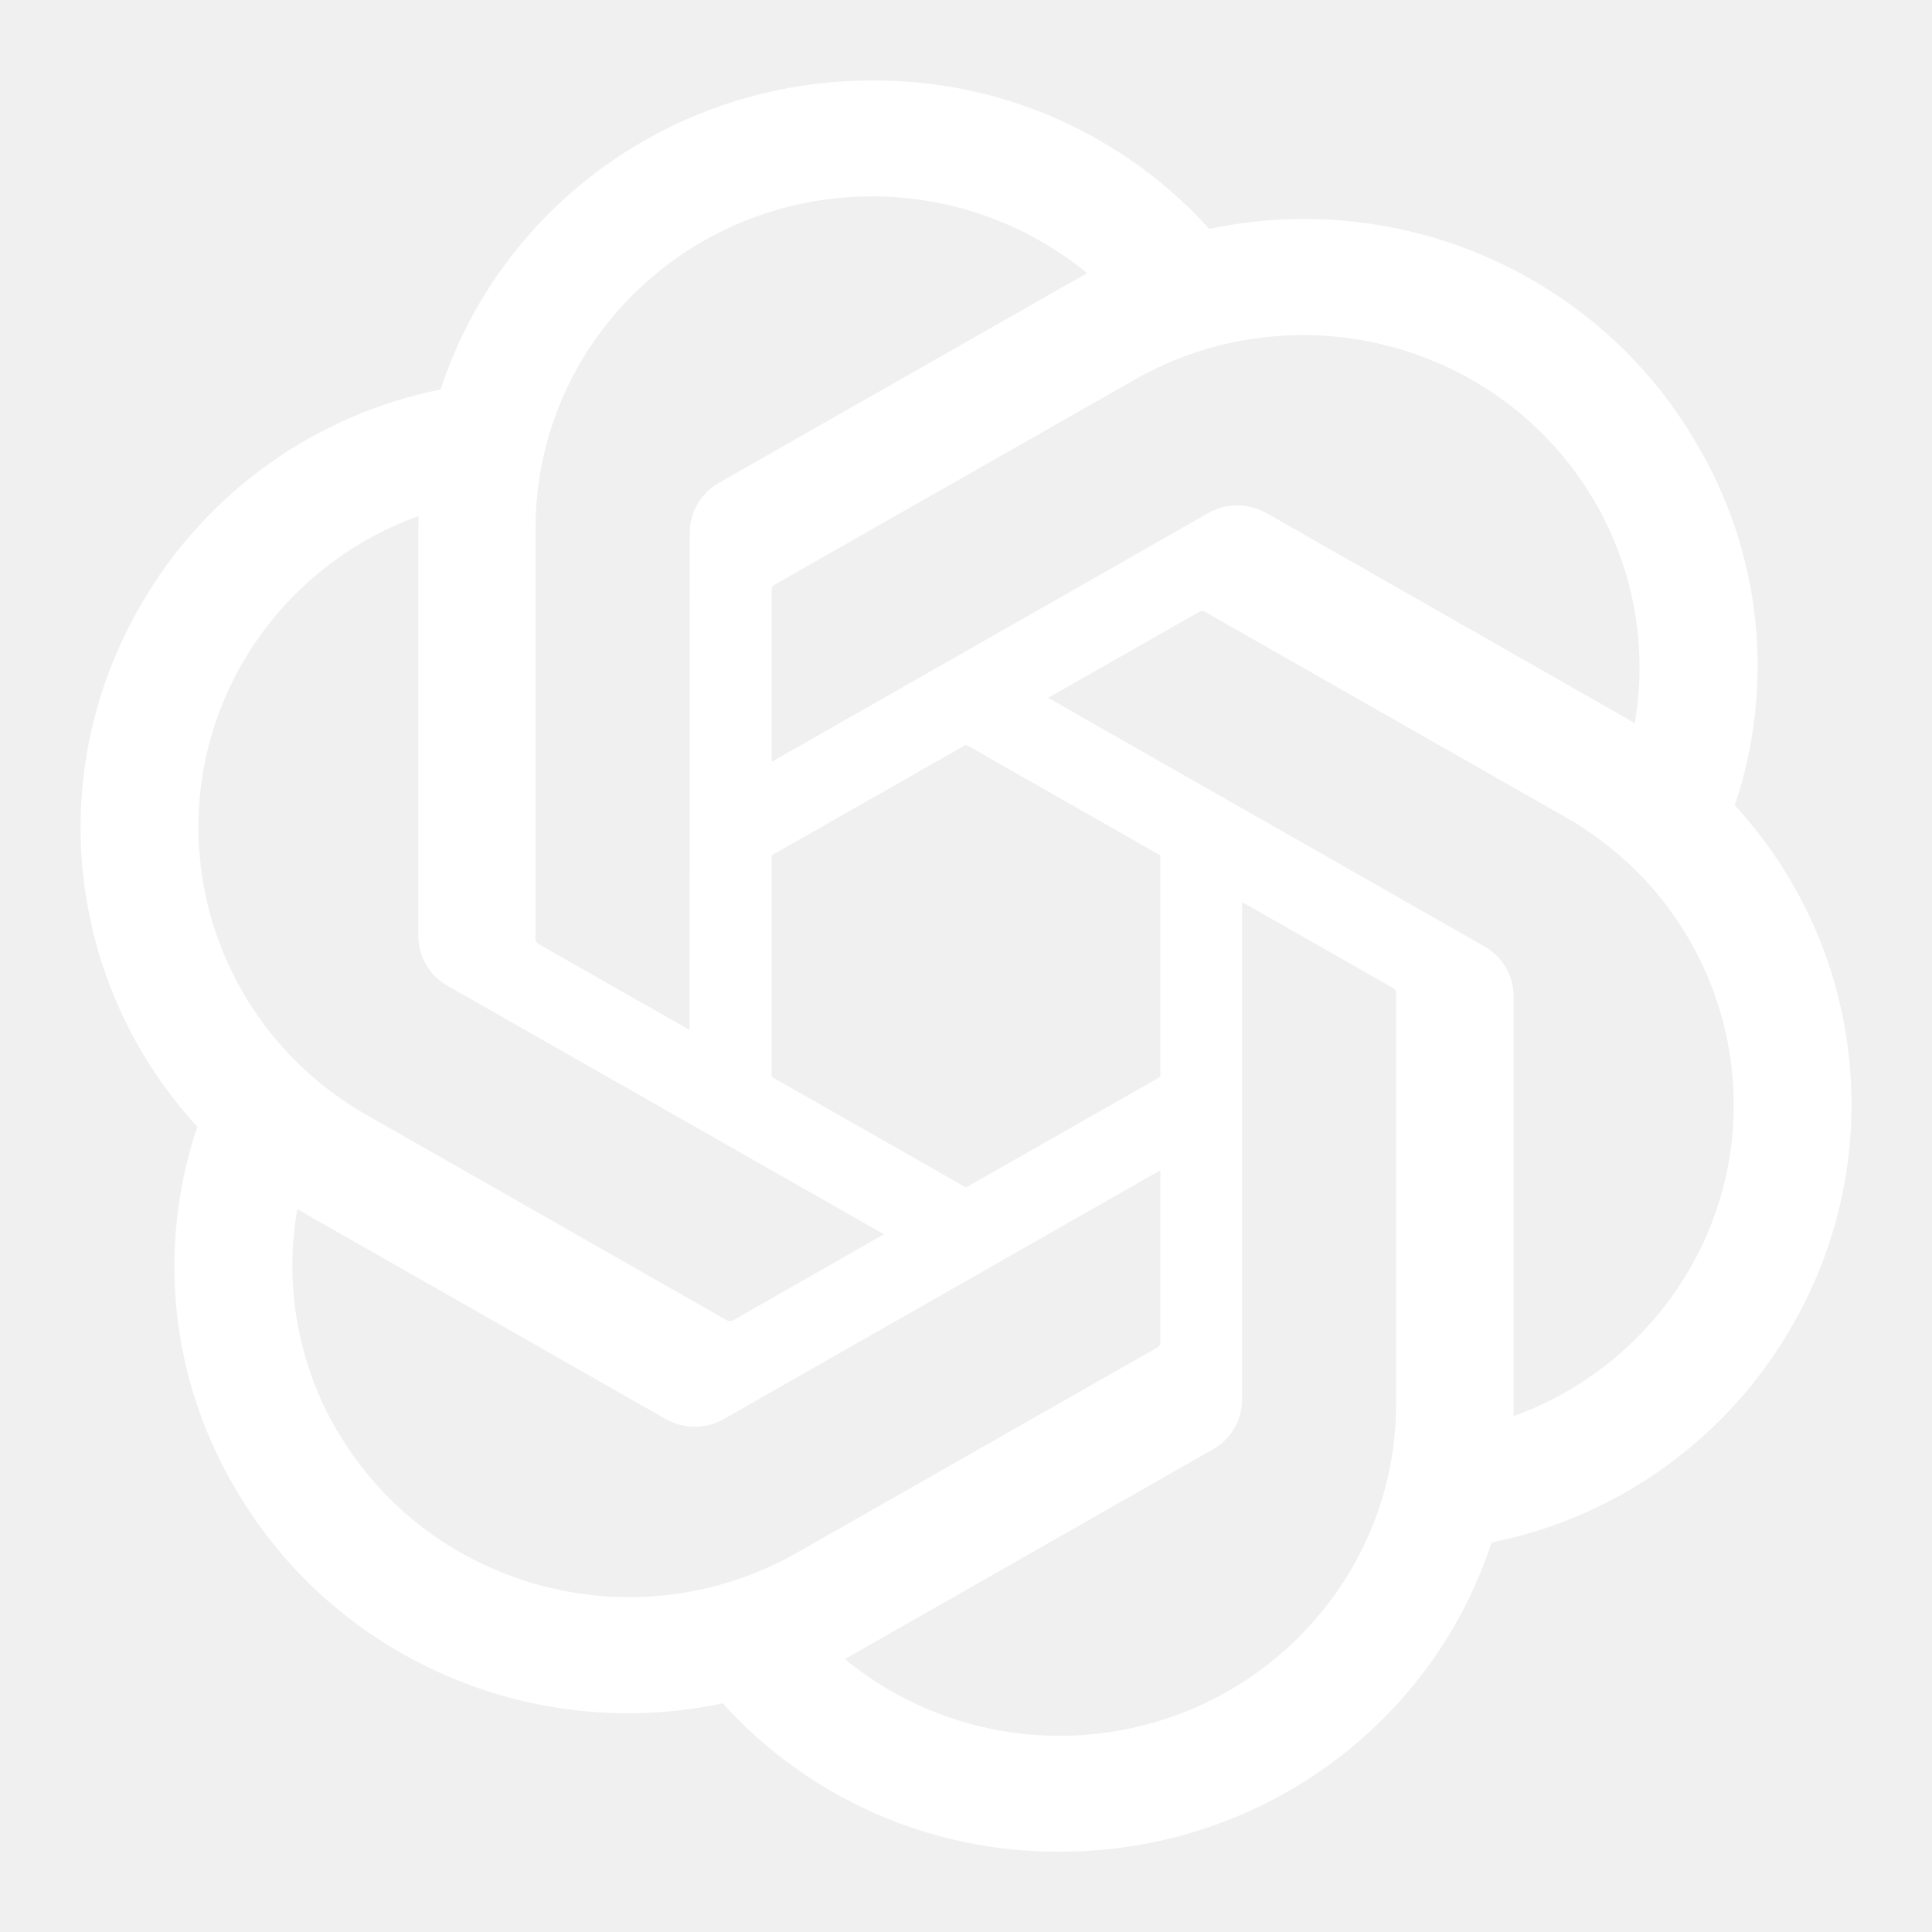
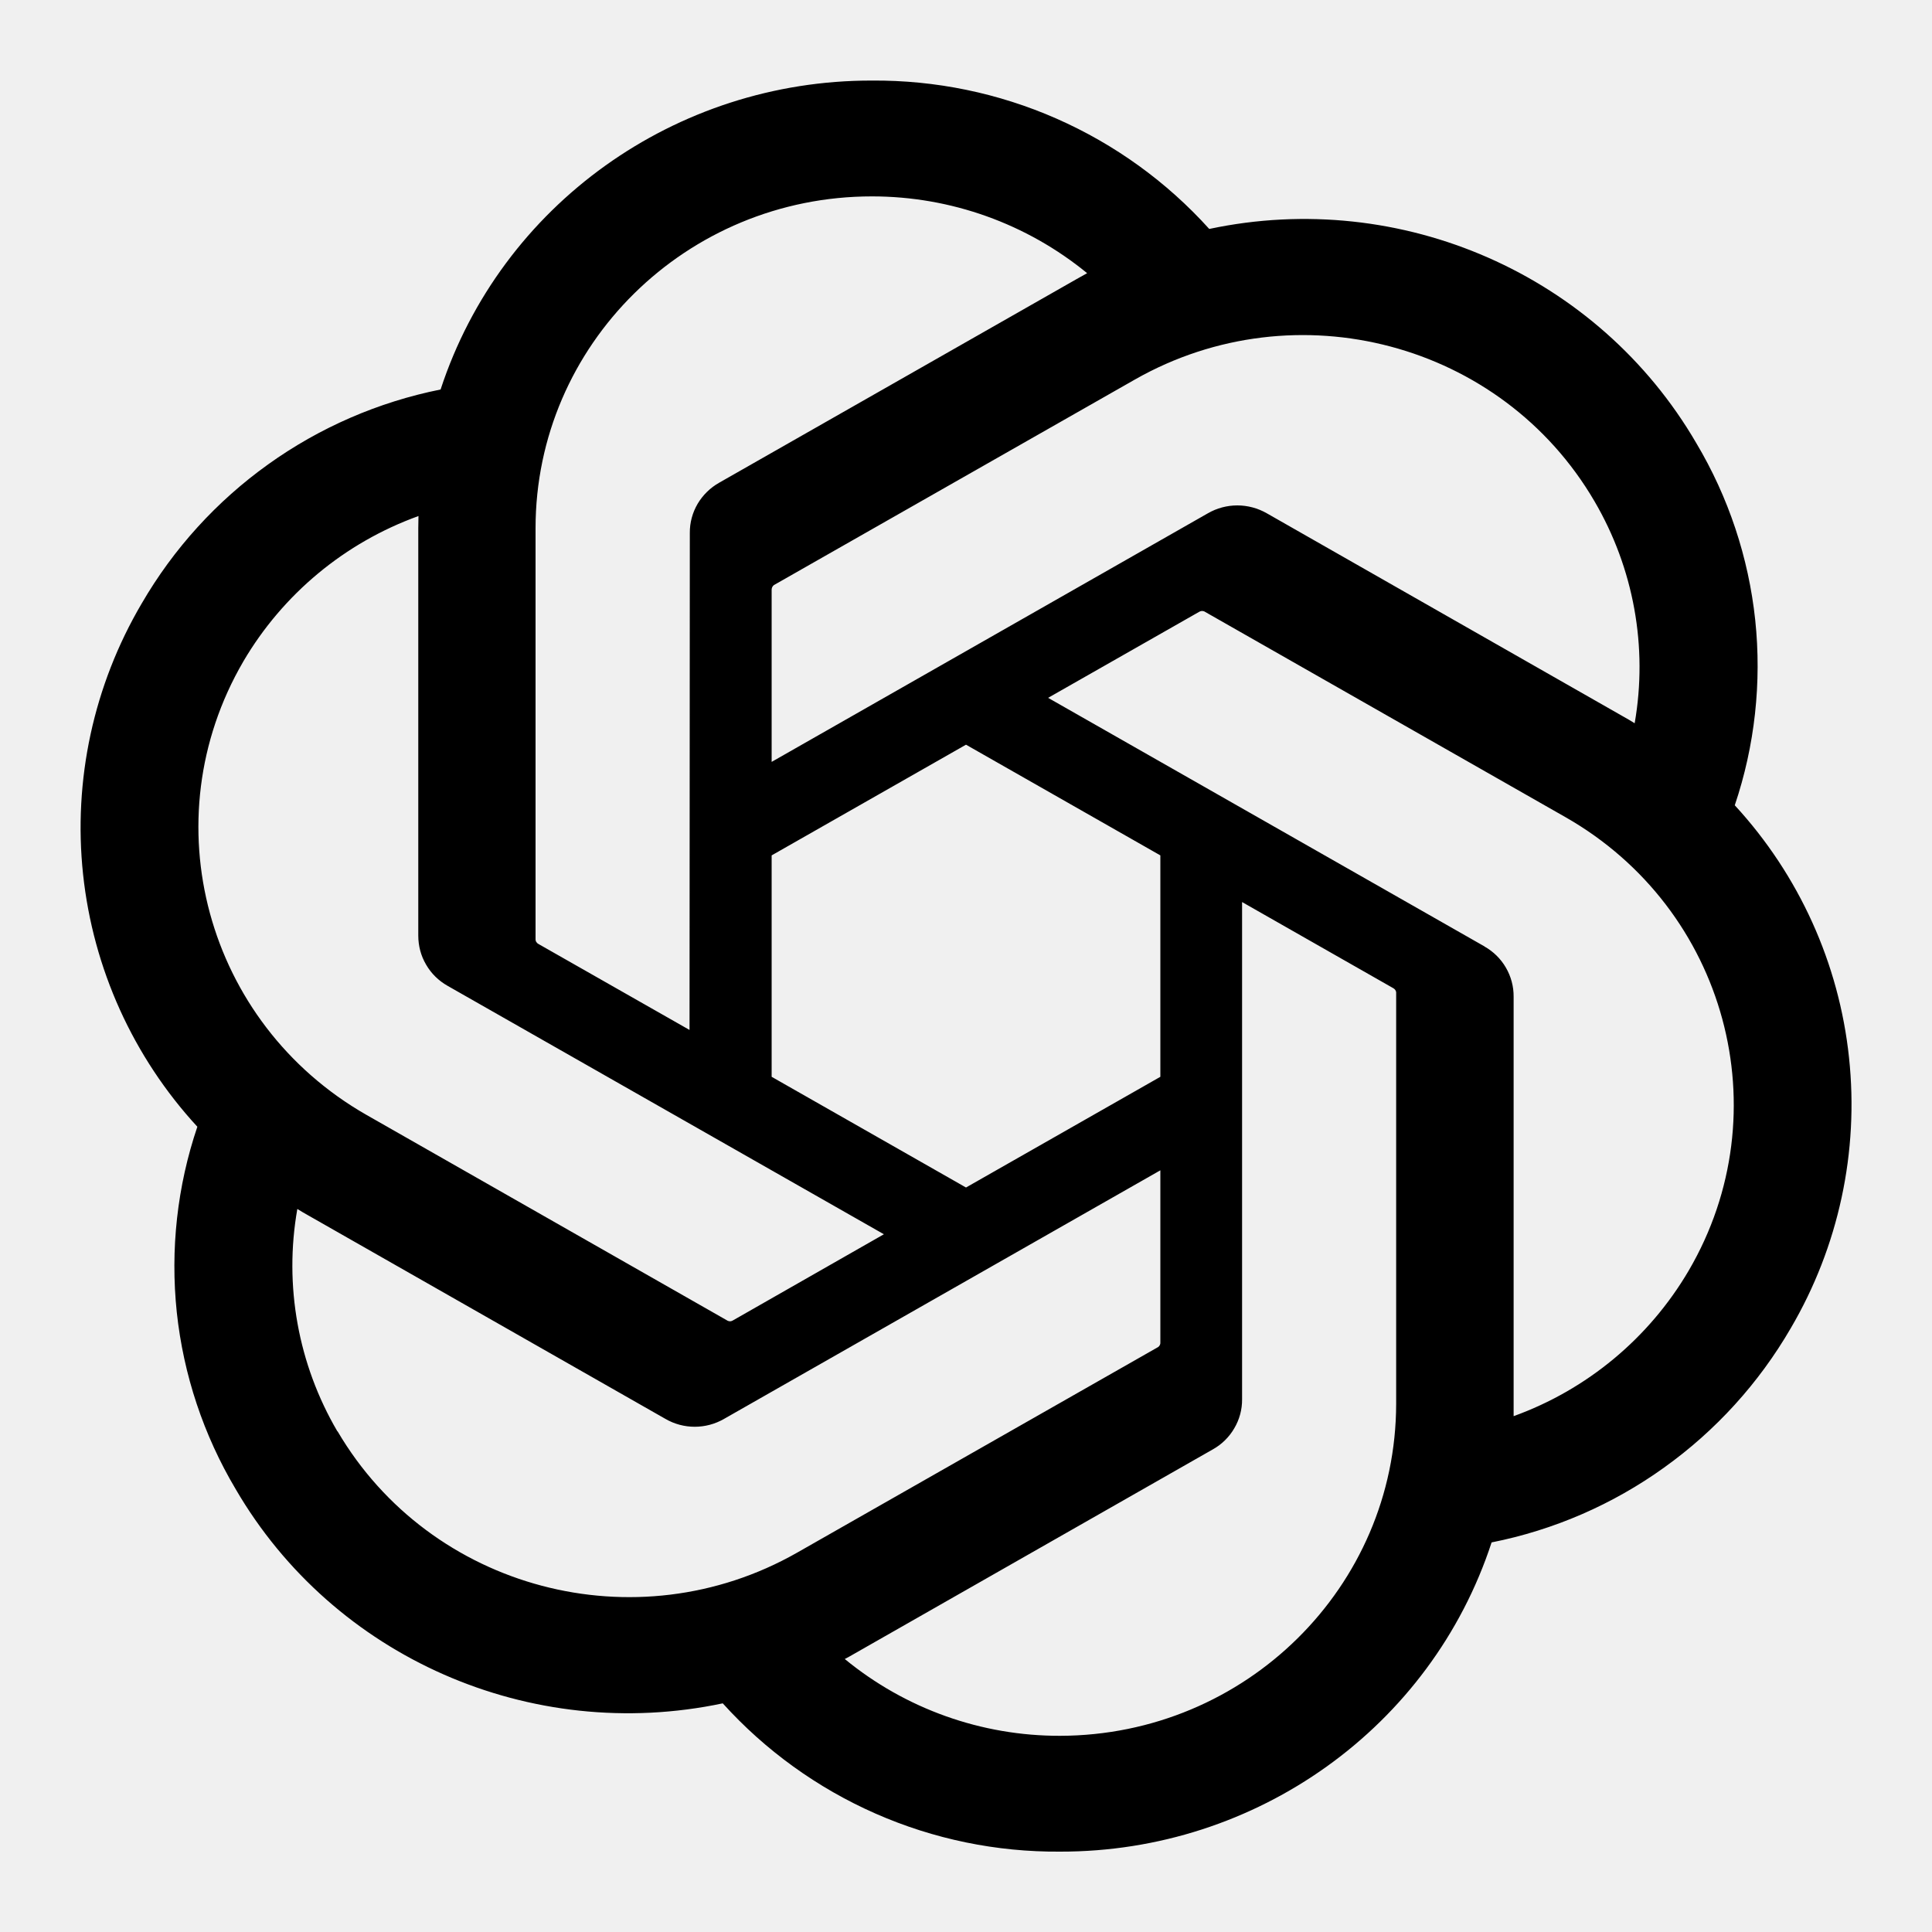
<svg xmlns="http://www.w3.org/2000/svg" width="20" height="20" viewBox="0 0 20 20" fill="none">
  <g clip-path="url(#clip0_1767_22960)">
-     <path fill-rule="evenodd" clip-rule="evenodd" d="M17.958 8.337C18.166 7.721 18.238 7.066 18.17 6.418C18.101 5.771 17.893 5.146 17.56 4.587C16.546 2.845 14.508 1.948 12.518 2.37C12.078 1.882 11.539 1.493 10.937 1.228C10.335 0.963 9.683 0.829 9.026 0.834C6.992 0.83 5.187 2.122 4.561 4.032C3.918 4.161 3.309 4.425 2.776 4.807C2.242 5.189 1.796 5.68 1.467 6.247C0.969 7.093 0.756 8.076 0.86 9.051C0.964 10.026 1.378 10.942 2.043 11.664C1.834 12.281 1.762 12.936 1.83 13.584C1.899 14.231 2.107 14.856 2.44 15.416C3.454 17.157 5.492 18.053 7.482 17.633C7.922 18.12 8.461 18.509 9.063 18.774C9.665 19.039 10.316 19.173 10.973 19.168C13.009 19.172 14.815 17.879 15.441 15.967C16.085 15.839 16.694 15.575 17.227 15.192C17.761 14.81 18.207 14.319 18.537 13.751C19.033 12.906 19.245 11.923 19.141 10.948C19.038 9.974 18.623 9.058 17.959 8.337L17.958 8.337ZM10.974 17.969C10.161 17.971 9.373 17.69 8.745 17.174C8.773 17.159 8.823 17.133 8.855 17.113L12.555 15.004C12.647 14.953 12.724 14.877 12.777 14.786C12.831 14.695 12.859 14.591 12.858 14.485V9.338L14.422 10.229C14.439 10.238 14.45 10.253 14.453 10.271V14.533C14.45 16.428 12.894 17.965 10.974 17.969ZM3.493 14.818C3.086 14.124 2.938 13.307 3.078 12.515C3.105 12.532 3.153 12.561 3.188 12.58L6.888 14.688C7.075 14.797 7.308 14.797 7.496 14.688L12.012 12.115V13.897C12.013 13.906 12.011 13.915 12.007 13.923C12.003 13.931 11.997 13.939 11.99 13.944L8.25 16.074C6.584 17.021 4.457 16.457 3.494 14.816L3.493 14.818ZM2.519 6.847C2.929 6.149 3.57 5.617 4.332 5.342L4.33 5.468V9.685C4.33 9.791 4.357 9.895 4.411 9.986C4.464 10.078 4.541 10.153 4.633 10.205L9.15 12.777L7.587 13.669C7.579 13.674 7.57 13.677 7.561 13.678C7.552 13.678 7.543 13.677 7.534 13.673L3.793 11.541C2.131 10.591 1.561 8.492 2.518 6.849L2.519 6.847ZM15.367 9.797L10.85 7.224L12.413 6.334C12.421 6.329 12.43 6.326 12.439 6.325C12.448 6.324 12.457 6.326 12.466 6.329L16.207 8.46C17.872 9.41 18.442 11.512 17.481 13.154C17.071 13.852 16.43 14.385 15.669 14.66V10.318C15.67 10.212 15.642 10.108 15.589 10.017C15.536 9.925 15.459 9.85 15.367 9.798V9.797ZM16.922 7.487C16.886 7.464 16.849 7.443 16.812 7.422L13.113 5.313C13.02 5.26 12.915 5.232 12.809 5.232C12.702 5.232 12.597 5.26 12.505 5.313L7.988 7.887V6.105C7.988 6.096 7.99 6.087 7.994 6.078C7.998 6.07 8.004 6.063 8.011 6.057L11.75 3.928C13.417 2.981 15.546 3.545 16.506 5.189C16.912 5.883 17.06 6.697 16.922 7.487ZM7.138 10.662L5.574 9.772C5.566 9.768 5.559 9.762 5.554 9.754C5.548 9.747 5.545 9.738 5.544 9.729V5.467C5.545 3.569 7.105 2.032 9.028 2.033C9.842 2.033 10.628 2.315 11.254 2.828C11.226 2.843 11.178 2.87 11.145 2.889L7.445 4.997C7.353 5.049 7.276 5.124 7.222 5.215C7.168 5.307 7.14 5.411 7.141 5.517L7.138 10.661V10.662ZM7.988 8.855L10 7.709L12.012 8.855V11.147L10 12.293L7.988 11.147V8.855H7.988Z" fill="white" />
+     <path fill-rule="evenodd" clip-rule="evenodd" d="M17.958 8.337C18.166 7.721 18.238 7.066 18.17 6.418C18.101 5.771 17.893 5.146 17.56 4.587C16.546 2.845 14.508 1.948 12.518 2.37C12.078 1.882 11.539 1.493 10.937 1.228C10.335 0.963 9.683 0.829 9.026 0.834C6.992 0.83 5.187 2.122 4.561 4.032C3.918 4.161 3.309 4.425 2.776 4.807C2.242 5.189 1.796 5.68 1.467 6.247C0.969 7.093 0.756 8.076 0.86 9.051C0.964 10.026 1.378 10.942 2.043 11.664C1.834 12.281 1.762 12.936 1.83 13.584C1.899 14.231 2.107 14.856 2.44 15.416C3.454 17.157 5.492 18.053 7.482 17.633C7.922 18.12 8.461 18.509 9.063 18.774C9.665 19.039 10.316 19.173 10.973 19.168C13.009 19.172 14.815 17.879 15.441 15.967C16.085 15.839 16.694 15.575 17.227 15.192C17.761 14.81 18.207 14.319 18.537 13.751C19.033 12.906 19.245 11.923 19.141 10.948C19.038 9.974 18.623 9.058 17.959 8.337L17.958 8.337ZM10.974 17.969C10.161 17.971 9.373 17.69 8.745 17.174C8.773 17.159 8.823 17.133 8.855 17.113L12.555 15.004C12.647 14.953 12.724 14.877 12.777 14.786C12.831 14.695 12.859 14.591 12.858 14.485V9.338L14.422 10.229C14.439 10.238 14.45 10.253 14.453 10.271V14.533C14.45 16.428 12.894 17.965 10.974 17.969ZM3.493 14.818C3.086 14.124 2.938 13.307 3.078 12.515C3.105 12.532 3.153 12.561 3.188 12.58L6.888 14.688C7.075 14.797 7.308 14.797 7.496 14.688L12.012 12.115V13.897C12.013 13.906 12.011 13.915 12.007 13.923C12.003 13.931 11.997 13.939 11.99 13.944L8.25 16.074C6.584 17.021 4.457 16.457 3.494 14.816L3.493 14.818ZM2.519 6.847C2.929 6.149 3.57 5.617 4.332 5.342L4.33 5.468V9.685C4.33 9.791 4.357 9.895 4.411 9.986C4.464 10.078 4.541 10.153 4.633 10.205L9.15 12.777L7.587 13.669C7.579 13.674 7.57 13.677 7.561 13.678C7.552 13.678 7.543 13.677 7.534 13.673L3.793 11.541C2.131 10.591 1.561 8.492 2.518 6.849L2.519 6.847ZM15.367 9.797L10.85 7.224L12.413 6.334C12.421 6.329 12.43 6.326 12.439 6.325C12.448 6.324 12.457 6.326 12.466 6.329L16.207 8.46C17.872 9.41 18.442 11.512 17.481 13.154C17.071 13.852 16.43 14.385 15.669 14.66V10.318C15.67 10.212 15.642 10.108 15.589 10.017C15.536 9.925 15.459 9.85 15.367 9.798V9.797ZM16.922 7.487C16.886 7.464 16.849 7.443 16.812 7.422L13.113 5.313C13.02 5.26 12.915 5.232 12.809 5.232C12.702 5.232 12.597 5.26 12.505 5.313L7.988 7.887V6.105C7.988 6.096 7.99 6.087 7.994 6.078C7.998 6.07 8.004 6.063 8.011 6.057L11.75 3.928C13.417 2.981 15.546 3.545 16.506 5.189C16.912 5.883 17.06 6.697 16.922 7.487ZM7.138 10.662L5.574 9.772C5.566 9.768 5.559 9.762 5.554 9.754C5.548 9.747 5.545 9.738 5.544 9.729V5.467C5.545 3.569 7.105 2.032 9.028 2.033C9.842 2.033 10.628 2.315 11.254 2.828C11.226 2.843 11.178 2.87 11.145 2.889L7.445 4.997C7.353 5.049 7.276 5.124 7.222 5.215C7.168 5.307 7.14 5.411 7.141 5.517L7.138 10.661V10.662ZM7.988 8.855L10 7.709L12.012 8.855V11.147L10 12.293L7.988 11.147V8.855H7.988Z" fill="currentColor" />
  </g>
  <defs>
    <clipPath id="clip0_1767_22960">
-       <rect width="20" height="20" fill="white" />
+       <rect width="20" height="20" fill="currentColor" />
    </clipPath>
  </defs>
</svg>
